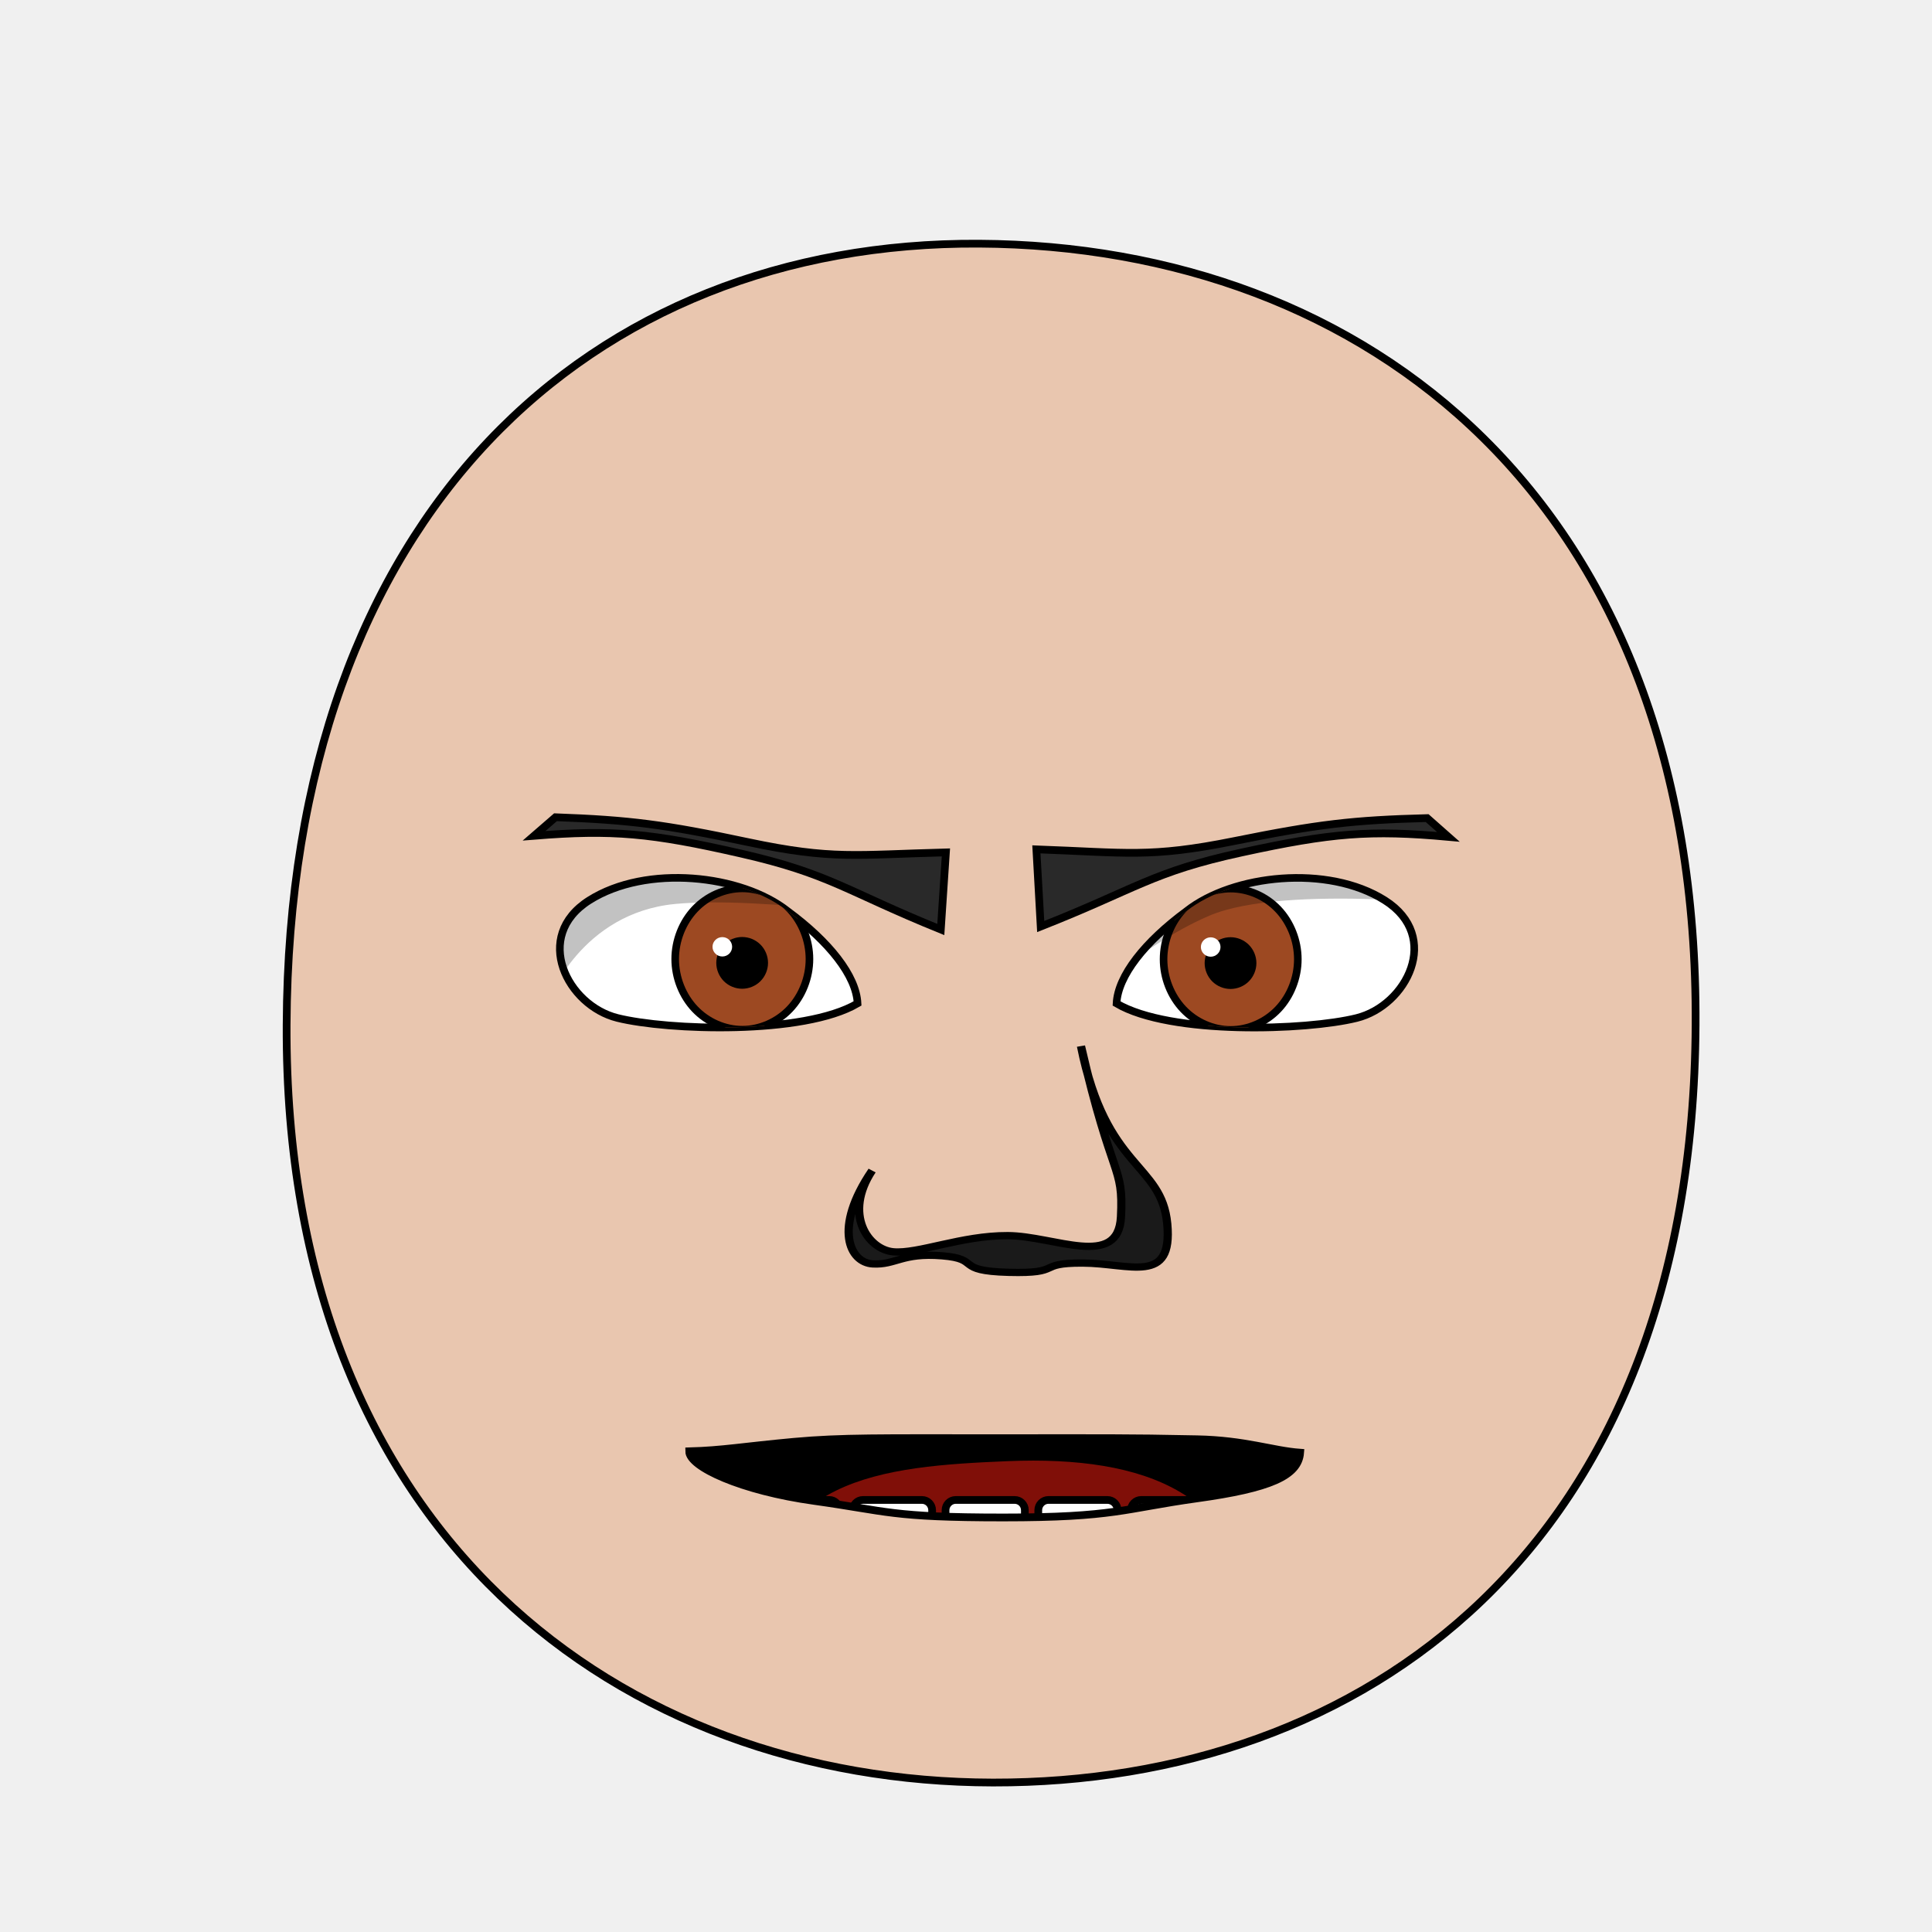
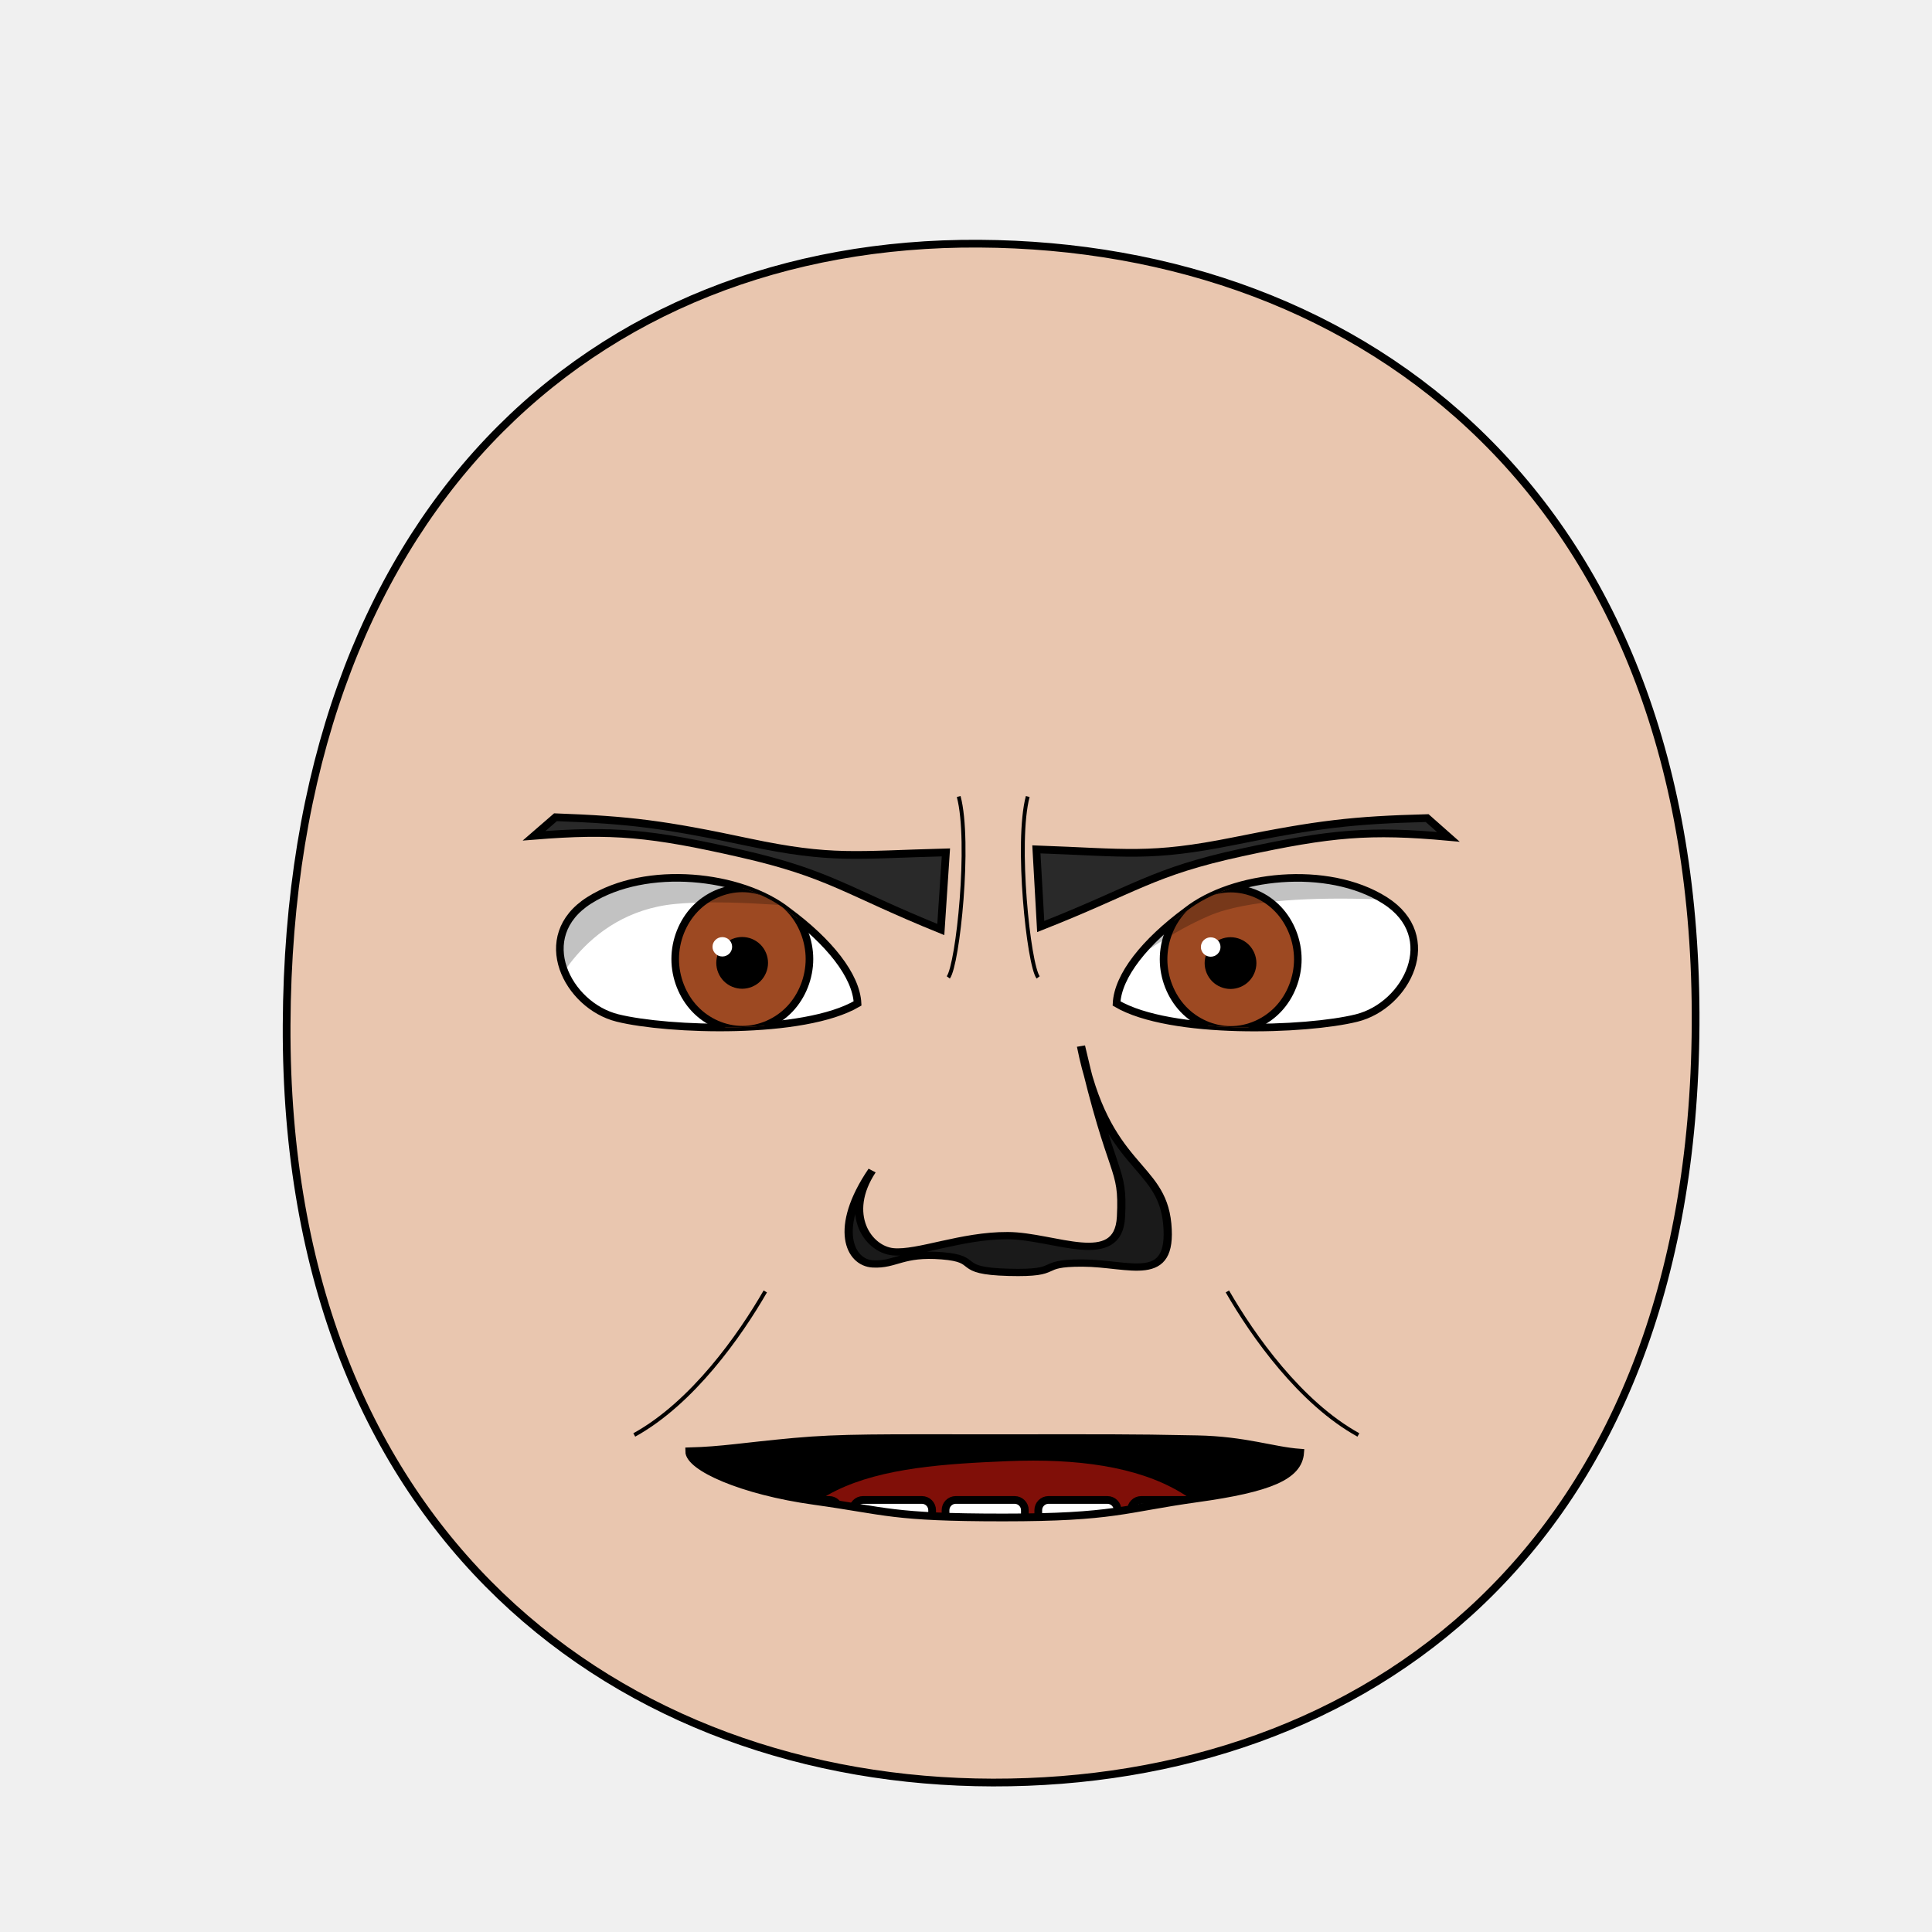
- <svg xmlns="http://www.w3.org/2000/svg" xmlns:xlink="http://www.w3.org/1999/xlink" height="100%" width="100%" id="emoticon-front-view" viewBox="0 0 250 250" version="1.1">
+ <svg xmlns="http://www.w3.org/2000/svg" xmlns:xlink="http://www.w3.org/1999/xlink" version="1.1" viewBox="0 0 250 250" id="emoticon-front-view" width="100%" height="100%">
  <defs id="defs4">
    <linearGradient id="linearGradient5745">
-       <stop style="stop-color:#f4dc15;stop-opacity:1" offset="0" id="stop5747" />
-       <stop style="stop-color:#e1430a;stop-opacity:1" offset="1" id="stop5749" />
+       <stop style="stop-color:#f4dc15;stop-opacity:1" id="stop5747" offset="0" />
+       <stop style="stop-color:#e1430a;stop-opacity:1" id="stop5749" offset="1" />
    </linearGradient>
    <linearGradient id="linearGradient2823">
-       <stop style="stop-color:#000000;stop-opacity:1" offset="0" id="stop2825" />
-       <stop style="stop-color:#662e91;stop-opacity:1" offset="1" id="stop2827" />
+       <stop style="stop-color:#000000;stop-opacity:1" id="stop2825" offset="0" />
+       <stop style="stop-color:#662e91;stop-opacity:1" id="stop2827" offset="1" />
    </linearGradient>
    <clipPath id="clipPath2967">
-       <use transform="translate(-57.14,-22.86)" xlink:href="#path3622" height="1" width="1" y="0" x="0" id="use2969">
- </use>
+       <use transform="translate(-57.14,-22.86)" id="use2969" x="0" y="0" width="1" height="1" xlink:href="#path3622" />
    </clipPath>
    <clipPath id="clipPath4022">
-       <use transform="matrix(-1,0,0,1,915.87,-3.77)" xlink:href="#path3622" height="250" width="250" y="0" x="0" id="use5959">
- </use>
+       <use transform="matrix(-1,0,0,1,915.87,-3.77)" id="use5959" x="0" y="0" width="250" height="250" xlink:href="#path3622" />
    </clipPath>
-     <radialGradient spreadMethod="pad" gradientTransform="matrix(98.09029,121.5278,-104.4591,83.94095,1881.611,1722.677)" gradientUnits="userSpaceOnUse" xlink:href="#linearGradient5745" id="radialGradient5694" fy="2.705" fx="-15.372" r="1" cy="2.705" cx="-15.372">
- </radialGradient>
-     <linearGradient gradientTransform="translate(37.46307,-25.35117)" gradientUnits="userSpaceOnUse" xlink:href="#linearGradient2823" id="irisGradient" y2="606.466" x2="138.571" y1="488.076" x1="107.143">
- </linearGradient>
-     <clipPath clipPathUnits="userSpaceOnUse" id="clipPath-mouth">
-       <use x="0" y="0" xlink:href="#mouth-outline" id="use-mouth-outline" width="250" height="250" />
+     <radialGradient cx="-15.372" cy="2.705" r="1" fx="-15.372" fy="2.705" id="radialGradient5694" xlink:href="#linearGradient5745" gradientUnits="userSpaceOnUse" gradientTransform="matrix(98.09029,121.5278,-104.4591,83.94095,1881.611,1722.677)" spreadMethod="pad" />
+     <linearGradient x1="107.143" y1="488.076" x2="138.571" y2="606.466" id="irisGradient" xlink:href="#linearGradient2823" gradientUnits="userSpaceOnUse" gradientTransform="translate(37.46307,-25.35117)" />
+     <clipPath id="clipPath-mouth" clipPathUnits="userSpaceOnUse">
+       <use height="250" width="250" id="use-mouth-outline" xlink:href="#mouth-outline" y="0" x="0" />
    </clipPath>
  </defs>
  <g id="head">
-     <path style="fill:#e9c6af;stroke:#000000;stroke-width:1;stroke-opacity:1" d="M 128.48,230.66 C 176.27,230.75 219.01,200.57 219.41,132.64 219.80,64.72 176.76,31.81 126.68,31.53 76.60,31.24 37.38,66.28 37.09,132.64 36.80,199.01 80.69,230.57 128.48,230.66 Z" id="path164">
- </path>
+     <path style="fill:#e9c6af;stroke:#000000;stroke-width:1;stroke-opacity:1" d="M 128.48,230.66 C 176.27,230.75 219.01,200.57 219.41,132.64 219.80,64.72 176.76,31.81 126.68,31.53 76.60,31.24 37.38,66.28 37.09,132.64 36.80,199.01 80.69,230.57 128.48,230.66 Z" id="path164" />
  </g>
  <g transform="matrix(0.16,0,0,0.16,62.74,37.34)" style="stroke-width:4.36;stroke-miterlimit:4;stroke-dasharray:none" id="left-eye">
-     <path d="M 244.85,503.47 C 278.59,528.35 300.34,555.74 301.43,578.14 257.79,603.84 147.79,599.97 107.28,589.91 66.76,579.86 38.19,524.03 84.46,494.74 130.72,465.45 207.49,473.92 244.85,503.47 Z" style="fill:#ffffff;stroke:#000000;stroke-width:6.14;stroke-miterlimit:4;stroke-opacity:1;stroke-dasharray:none" id="path3622">
- </path>
-     <g transform="translate(57.14,22.86)" style="stroke-width:4.36;stroke-miterlimit:4;stroke-dasharray:none" id="lens" clip-path="url(#clipPath2967)">
+     <path d="M 244.85,503.47 C 278.59,528.35 300.34,555.74 301.43,578.14 257.79,603.84 147.79,599.97 107.28,589.91 66.76,579.86 38.19,524.03 84.46,494.74 130.72,465.45 207.49,473.92 244.85,503.47 Z" style="fill:#ffffff;stroke:#000000;stroke-width:6.14;stroke-miterlimit:4;stroke-opacity:1;stroke-dasharray:none" id="path3622" />
+     <g transform="translate(57.14,22.86)" style="stroke-width:4.36;stroke-miterlimit:4;stroke-dasharray:none" clip-path="url(#clipPath2967)" id="lens">
      <g id="g4403">
-         <path style="fill:#9d4922;fill-opacity:1;stroke:#000000;stroke-width:6.14;stroke-miterlimit:4;stroke-opacity:1;stroke-dasharray:none" d="M 205.38,519.39 C 205.38,534.35 199.53,549.21 189.48,559.79 179.43,570.37 165.31,576.53 151.09,576.53 136.88,576.53 122.76,570.37 112.71,559.79 102.66,549.21 96.80,534.35 96.80,519.39 96.80,504.43 102.66,489.56 112.71,478.98 122.76,468.40 136.88,462.24 151.09,462.24 165.31,462.24 179.43,468.40 189.48,478.98 199.53,489.56 205.38,504.43 205.38,519.39 Z" id="iris">
- </path>
-         <path d="M 168.81,522.49 C 168.81,527.16 166.89,531.81 163.58,535.12 160.27,538.43 155.63,540.35 150.95,540.35 146.27,540.35 141.63,538.43 138.32,535.12 135.02,531.81 133.09,527.16 133.09,522.49 133.09,517.81 135.02,513.16 138.32,509.85 141.63,506.55 146.27,504.62 150.95,504.62 155.63,504.62 160.27,506.55 163.58,509.85 166.89,513.16 168.81,517.81 168.81,522.49 Z" style="fill:#000000;fill-opacity:1;stroke:#000000;stroke-width:6.14;stroke-miterlimit:4;stroke-opacity:1;stroke-dasharray:none" id="pupil">
- </path>
-         <path d="M 142.85,509.49 C 142.85,513.82 139.30,517.33 134.92,517.33 130.54,517.33 126.98,513.82 126.98,509.49 126.98,505.16 130.54,501.65 134.92,501.65 139.30,501.65 142.85,505.16 142.85,509.49 Z" style="fill:#ffffff;fill-opacity:1;stroke:none" id="glare">
- </path>
+         <path style="fill:#9d4922;fill-opacity:1;stroke:#000000;stroke-width:6.14;stroke-miterlimit:4;stroke-opacity:1;stroke-dasharray:none" d="M 205.38,519.39 C 205.38,534.35 199.53,549.21 189.48,559.79 179.43,570.37 165.31,576.53 151.09,576.53 136.88,576.53 122.76,570.37 112.71,559.79 102.66,549.21 96.80,534.35 96.80,519.39 96.80,504.43 102.66,489.56 112.71,478.98 122.76,468.40 136.88,462.24 151.09,462.24 165.31,462.24 179.43,468.40 189.48,478.98 199.53,489.56 205.38,504.43 205.38,519.39 Z" id="iris" />
+         <path d="M 168.81,522.49 C 168.81,527.16 166.89,531.81 163.58,535.12 160.27,538.43 155.63,540.35 150.95,540.35 146.27,540.35 141.63,538.43 138.32,535.12 135.02,531.81 133.09,527.16 133.09,522.49 133.09,517.81 135.02,513.16 138.32,509.85 141.63,506.55 146.27,504.62 150.95,504.62 155.63,504.62 160.27,506.55 163.58,509.85 166.89,513.16 168.81,517.81 168.81,522.49 Z" style="fill:#000000;fill-opacity:1;stroke:#000000;stroke-width:6.14;stroke-miterlimit:4;stroke-opacity:1;stroke-dasharray:none" id="pupil" />
+         <path d="M 142.85,509.49 C 142.85,513.82 139.30,517.33 134.92,517.33 130.54,517.33 126.98,513.82 126.98,509.49 126.98,505.16 130.54,501.65 134.92,501.65 139.30,501.65 142.85,505.16 142.85,509.49 Z" style="fill:#ffffff;fill-opacity:1;stroke:none" id="glare" />
      </g>
-       <path style="opacity:0.24;fill:#000000;stroke:#000000;stroke-width:1px;stroke-linecap:butt;stroke-linejoin:miter;stroke-opacity:1" d="M -5.86,552.10 -11.18,407.57 305.31,412.27 307.22,489.40 C 307.22,489.40 166.57,467.65 96.77,474.34 20.14,481.68 -5.86,552.10 -5.86,552.10 Z" id="left-lid-shadow">
- </path>
+       <path style="opacity:0.24;fill:#000000;stroke:#000000;stroke-width:1px;stroke-linecap:butt;stroke-linejoin:miter;stroke-opacity:1" d="M -5.86,552.10 -11.18,407.57 305.31,412.27 307.22,489.40 C 307.22,489.40 166.57,467.65 96.77,474.34 20.14,481.68 -5.86,552.10 -5.86,552.10 Z" id="left-lid-shadow" />
    </g>
  </g>
  <g transform="matrix(0.16,0,0,0.16,46.17,37.95)" style="stroke-width:4.36;stroke-miterlimit:4;stroke-dasharray:none" id="right-eye">
-     <use transform="matrix(-1,0,0,1,915.87,-3.77)" xlink:href="#path3622" height="250" width="250" y="0" x="0" id="use3959">
- </use>
-     <g id="g4015" clip-path="url(#clipPath4022)">
-       <use transform="translate(555.67,19.22)" style="stroke-width:4.36;stroke-miterlimit:4;stroke-dasharray:none" xlink:href="#g4403" height="1" width="1" y="0" x="0" id="right-lens">
- </use>
-       <path style="opacity:0.24;fill:#000000;stroke:#000000;stroke-width:1px;stroke-linecap:butt;stroke-linejoin:miter;stroke-miterlimit:4;stroke-opacity:1;stroke-dasharray:none" d="M 544.62,581.57 506.18,515.68 851.73,404.48 912.38,496.09 C 912.38,496.09 751.15,476.36 689.12,502.98 627.08,529.61 582.85,582.41 544.62,581.57 Z" id="right-lid-shadow">
- </path>
+     <use transform="matrix(-1,0,0,1,915.87,-3.77)" id="use3959" x="0" y="0" width="250" height="250" xlink:href="#path3622" />
+     <g clip-path="url(#clipPath4022)" id="g4015">
+       <use transform="translate(555.67,19.22)" style="stroke-width:4.36;stroke-miterlimit:4;stroke-dasharray:none" id="right-lens" x="0" y="0" width="1" height="1" xlink:href="#g4403" />
+       <path style="opacity:0.24;fill:#000000;stroke:#000000;stroke-width:1px;stroke-linecap:butt;stroke-linejoin:miter;stroke-miterlimit:4;stroke-opacity:1;stroke-dasharray:none" d="M 544.62,581.57 506.18,515.68 851.73,404.48 912.38,496.09 C 912.38,496.09 751.15,476.36 689.12,502.98 627.08,529.61 582.85,582.41 544.62,581.57 Z" id="right-lid-shadow" />
    </g>
  </g>
-   <path d="M 122.40,110.30 121.74,120.28 C 109.43,115.29 107.41,113.07 95.84,110.44 84.27,107.80 79.26,107.33 69.11,108.15 L 71.88,105.75 C 81.49,106.10 85.97,106.67 96.85,108.98 107.73,111.28 110.72,110.60 122.40,110.30 Z" style="fill:#292929;fill-opacity:1;fill-rule:nonzero;stroke:#000000;stroke-width:1;stroke-miterlimit:4;stroke-opacity:1;stroke-dasharray:none" id="left-eye-brow">
- </path>
+   <path d="M 122.40,110.30 121.74,120.28 C 109.43,115.29 107.41,113.07 95.84,110.44 84.27,107.80 79.26,107.33 69.11,108.15 L 71.88,105.75 C 81.49,106.10 85.97,106.67 96.85,108.98 107.73,111.28 110.72,110.60 122.40,110.30 Z" style="fill:#292929;fill-opacity:1;fill-rule:nonzero;stroke:#000000;stroke-width:1;stroke-miterlimit:4;stroke-opacity:1;stroke-dasharray:none" id="left-eye-brow" />
  <g style="stroke-width:1" transform="matrix(1.13,0,0,1,-17.27,2.11)" id="nose">
-     <path style="fill:#1a1a1a;stroke:#000000;stroke-width:0.94;stroke-miterlimit:4;stroke-dasharray:none" d="M 115.15,149.36 C 111.84,155.01 114.69,159.56 117.56,159.87 120.43,160.17 125.39,157.75 130.68,157.78 135.98,157.80 143.36,162.15 143.65,155.34 143.95,148.52 142.69,150.94 139.07,133.26 141.90,149.29 148.29,148.31 148.95,156.26 149.60,164.21 144.68,161.35 139.25,161.33 133.81,161.31 137.15,162.72 130.79,162.53 124.44,162.34 127.74,160.80 123.15,160.39 118.57,159.97 117.86,161.60 115.23,161.44 112.60,161.29 110.65,156.83 115.15,149.36 Z" id="nose-outline">
- </path>
+     <path style="fill:#1a1a1a;stroke:#000000;stroke-width:0.94;stroke-miterlimit:4;stroke-dasharray:none" d="M 115.15,149.36 C 111.84,155.01 114.69,159.56 117.56,159.87 120.43,160.17 125.39,157.75 130.68,157.78 135.98,157.80 143.36,162.15 143.65,155.34 143.95,148.52 142.69,150.94 139.07,133.26 141.90,149.29 148.29,148.31 148.95,156.26 149.60,164.21 144.68,161.35 139.25,161.33 133.81,161.31 137.15,162.72 130.79,162.53 124.44,162.34 127.74,160.80 123.15,160.39 118.57,159.97 117.86,161.60 115.23,161.44 112.60,161.29 110.65,156.83 115.15,149.36 Z" id="nose-outline" />
  </g>
-   <use transform="matrix(-1,-0.01,-0.01,1,257.61,0.83)" xlink:href="#left-eye-brow" height="250" width="250" y="0" x="0" id="right-eye-brow">
- </use>
+   <use transform="matrix(-1,-0.01,-0.01,1,257.61,0.83)" id="right-eye-brow" x="0" y="0" width="250" height="250" xlink:href="#left-eye-brow" />
  <g id="mouth">
-     <g clip-path="url(#clipPath-mouth)" id="mouth-interior">
-       <rect style="fill:#000000;fill-opacity:1;stroke:none" id="mouth-background" width="119.944" height="66.556" x="68.16" y="159.934">
- </rect>
-       <path d="M 98.34,211.42 C 98.01,191.12 114.23,189.74 130.46,189.07 148.01,188.36 161.92,193.11 161.92,211.42 140.73,211.42 119.54,211.42 98.34,211.42 Z" style="fill:#800f08;fill-opacity:1;stroke:none" id="tongue">
- </path>
-       <g style="stroke:#000000;stroke-opacity:1" transform="translate(4,-1.01)" morph="fix-children" id="upper-teeth">
-         <rect transform="matrix(0.991225,0.1321854,0,1,0,0)" rx="1.336" ry="1.325" y="158.195" x="95.524" height="15.123" width="10.356" id="tooth-02" style="fill:#ffffff;fill-opacity:1;stroke:#000000;stroke-width:1.004;stroke-opacity:1">
- </rect>
-         <rect id="tooth-03" width="10.265" height="15.123" x="106.352" y="172.091" ry="1.325" rx="1.325" style="fill:#ffffff;fill-opacity:1;stroke:#000000;stroke-opacity:1">
- </rect>
-         <rect rx="1.325" ry="1.325" y="172.091" x="118.352" height="15.123" width="10.265" id="tooth-04" style="fill:#ffffff;fill-opacity:1;stroke:#000000;stroke-opacity:1">
- </rect>
-         <rect id="tooth-05" width="10.265" height="15.123" x="130.352" y="172.091" ry="1.325" rx="1.325" style="fill:#ffffff;fill-opacity:1;stroke:#000000;stroke-opacity:1">
- </rect>
-         <rect transform="matrix(0.9876076,-0.1569434,0,1,0,0)" rx="1.341" ry="1.325" y="194.764" x="144.054" height="15.123" width="10.394" id="tooth-06" style="fill:#ffffff;fill-opacity:1;stroke:#000000;stroke-width:1.006;stroke-opacity:1">
- </rect>
+     <g id="mouth-interior" clip-path="url(#clipPath-mouth)">
+       <rect style="fill:#000000;fill-opacity:1;stroke:none" y="159.934" x="68.16" height="66.556" width="119.944" id="mouth-background" />
+       <path d="M 98.34,211.42 C 98.01,191.12 114.23,189.74 130.46,189.07 148.01,188.36 161.92,193.11 161.92,211.42 140.73,211.42 119.54,211.42 98.34,211.42 Z" style="fill:#800f08;fill-opacity:1;stroke:none" id="tongue" />
+       <g style="stroke:#000000;stroke-opacity:1" transform="translate(4,-1.01)" id="upper-teeth" morph="fix-children">
+         <rect style="fill:#ffffff;fill-opacity:1;stroke:#000000;stroke-width:1.004;stroke-opacity:1" id="tooth-02" width="10.356" height="15.123" x="95.524" y="158.195" ry="1.325" rx="1.336" transform="matrix(0.991225,0.1321854,0,1,0,0)" />
+         <rect style="fill:#ffffff;fill-opacity:1;stroke:#000000;stroke-width:1;stroke-opacity:1" rx="1.325" ry="1.325" y="169.934" x="106.375" height="15.123" width="10.267" id="tooth-03" transform="matrix(0.999781,0.02092668,0,1,0,0)" />
+         <rect style="fill:#ffffff;fill-opacity:1;stroke:#000000;stroke-opacity:1" id="tooth-04" width="10.265" height="15.123" x="118.352" y="172.327" ry="1.325" rx="1.325" />
+         <rect style="fill:#ffffff;fill-opacity:1;stroke:#000000;stroke-width:1;stroke-opacity:1" rx="1.325" ry="1.325" y="174.986" x="130.381" height="15.123" width="10.267" id="tooth-05" transform="matrix(0.999781,-0.02092669,0,1,0,0)" />
+         <rect style="fill:#ffffff;fill-opacity:1;stroke:#000000;stroke-width:1.006;stroke-opacity:1" id="tooth-06" width="10.394" height="15.123" x="144.054" y="194.646" ry="1.325" rx="1.341" transform="matrix(0.9876076,-0.1569434,0,1,0,0)" />
      </g>
      <g style="stroke:#000000;stroke-opacity:1" transform="translate(4,22)" id="lower-teeth">
-         <rect style="fill:#ffffff;fill-opacity:1;stroke:#000000;stroke-opacity:1" id="tooth-09" width="10.265" height="15.123" x="94.352" y="172.091" ry="1.325" rx="1.325">
- </rect>
-         <rect style="fill:#ffffff;fill-opacity:1;stroke:#000000;stroke-opacity:1" rx="1.325" ry="1.325" y="172.091" x="106.352" height="15.123" width="10.265" id="tooth-10">
- </rect>
-         <rect style="fill:#ffffff;fill-opacity:1;stroke:#000000;stroke-opacity:1" id="tooth-11" width="10.265" height="15.123" x="118.352" y="172.091" ry="1.325" rx="1.325">
- </rect>
-         <rect style="fill:#ffffff;fill-opacity:1;stroke:#000000;stroke-opacity:1" rx="1.325" ry="1.325" y="172.091" x="130.352" height="15.123" width="10.265" id="tooth-12">
- </rect>
-         <rect style="fill:#ffffff;fill-opacity:1;stroke:#000000;stroke-opacity:1" id="tooth-13" width="10.265" height="15.123" x="142.352" y="172.091" ry="1.325" rx="1.325">
- </rect>
+         <rect style="fill:#ffffff;fill-opacity:1;stroke:#000000;stroke-opacity:1" rx="1.325" ry="1.325" y="172.091" x="94.352" height="15.123" width="10.265" id="tooth-09" />
+         <rect style="fill:#ffffff;fill-opacity:1;stroke:#000000;stroke-opacity:1" id="tooth-10" width="10.265" height="15.123" x="106.352" y="172.091" ry="1.325" rx="1.325" />
+         <rect style="fill:#ffffff;fill-opacity:1;stroke:#000000;stroke-opacity:1" rx="1.325" ry="1.325" y="172.091" x="118.352" height="15.123" width="10.265" id="tooth-11" />
+         <rect style="fill:#ffffff;fill-opacity:1;stroke:#000000;stroke-opacity:1" id="tooth-12" width="10.265" height="15.123" x="130.352" y="172.091" ry="1.325" rx="1.325" />
+         <rect style="fill:#ffffff;fill-opacity:1;stroke:#000000;stroke-opacity:1" rx="1.325" ry="1.325" y="172.091" x="142.352" height="15.123" width="10.265" id="tooth-13" />
      </g>
    </g>
-     <path d="M 168.24,187.98 C 168.01,190.98 164.34,192.58 154.88,193.89 145.41,195.21 144.25,196.36 129.80,196.36 115.35,196.36 114.85,195.54 105.39,194.22 95.92,192.91 89.18,189.81 89.18,187.80 93.49,187.69 96.18,187.17 102.74,186.57 108.90,186.01 114.03,186.10 128.48,186.10 142.92,186.10 145.68,186.05 154.88,186.24 161.13,186.36 164.66,187.72 168.24,187.98 Z" style="fill:none;stroke:#000000;stroke-width:1px;stroke-miterlimit:4;stroke-opacity:1" id="mouth-outline">
- </path>
+     <path d="M 168.24,187.98 C 168.01,190.98 164.34,192.58 154.88,193.89 145.41,195.21 144.25,196.36 129.80,196.36 115.35,196.36 114.85,195.54 105.39,194.22 95.92,192.91 89.18,189.81 89.18,187.80 93.49,187.69 96.18,187.17 102.74,186.57 108.90,186.01 114.03,186.10 128.48,186.10 142.92,186.10 145.68,186.05 154.88,186.24 161.13,186.36 164.66,187.72 168.24,187.98 Z" style="fill:none;stroke:#000000;stroke-width:1px;stroke-miterlimit:4;stroke-opacity:1" id="mouth-outline" />
+   </g>
+   <g style="stroke-width:0.50;stroke-miterlimit:4;stroke-dasharray:none" id="wrinkles">
+     <path d="m 124.054,103.068 c 1.565,5.892 -0.107,21.748 -1.346,23.408" style="fill:none;stroke:#000000;stroke-width:0.5;stroke-linecap:butt;stroke-linejoin:miter;stroke-miterlimit:4;stroke-opacity:1;stroke-dasharray:none" id="wrinkle-left-brow" />
+     <path d="m 82.075,185.683 c 7.524,-4.158 13.641,-12.822 16.952,-18.571" style="fill:none;stroke:#000000;stroke-width:0.5;stroke-linecap:butt;stroke-linejoin:miter;stroke-miterlimit:4;stroke-opacity:1;stroke-dasharray:none" id="wrinkle-left-cheek" />
+     <use transform="matrix(-1,0,0,1,257.0427,0)" style="stroke-width:0.5;stroke-miterlimit:4;stroke-dasharray:none" height="250" width="250" id="wrinkle-right-brow" xlink:href="#wrinkle-left-brow" y="0" x="0" />
+     <use transform="matrix(-1,0,0,1,257.85,0)" style="stroke-width:0.50;stroke-miterlimit:4;stroke-dasharray:none" height="250" width="250" id="wrinkle-right-cheek" xlink:href="#wrinkle-left-cheek" y="0" x="0" />
  </g>
</svg>
